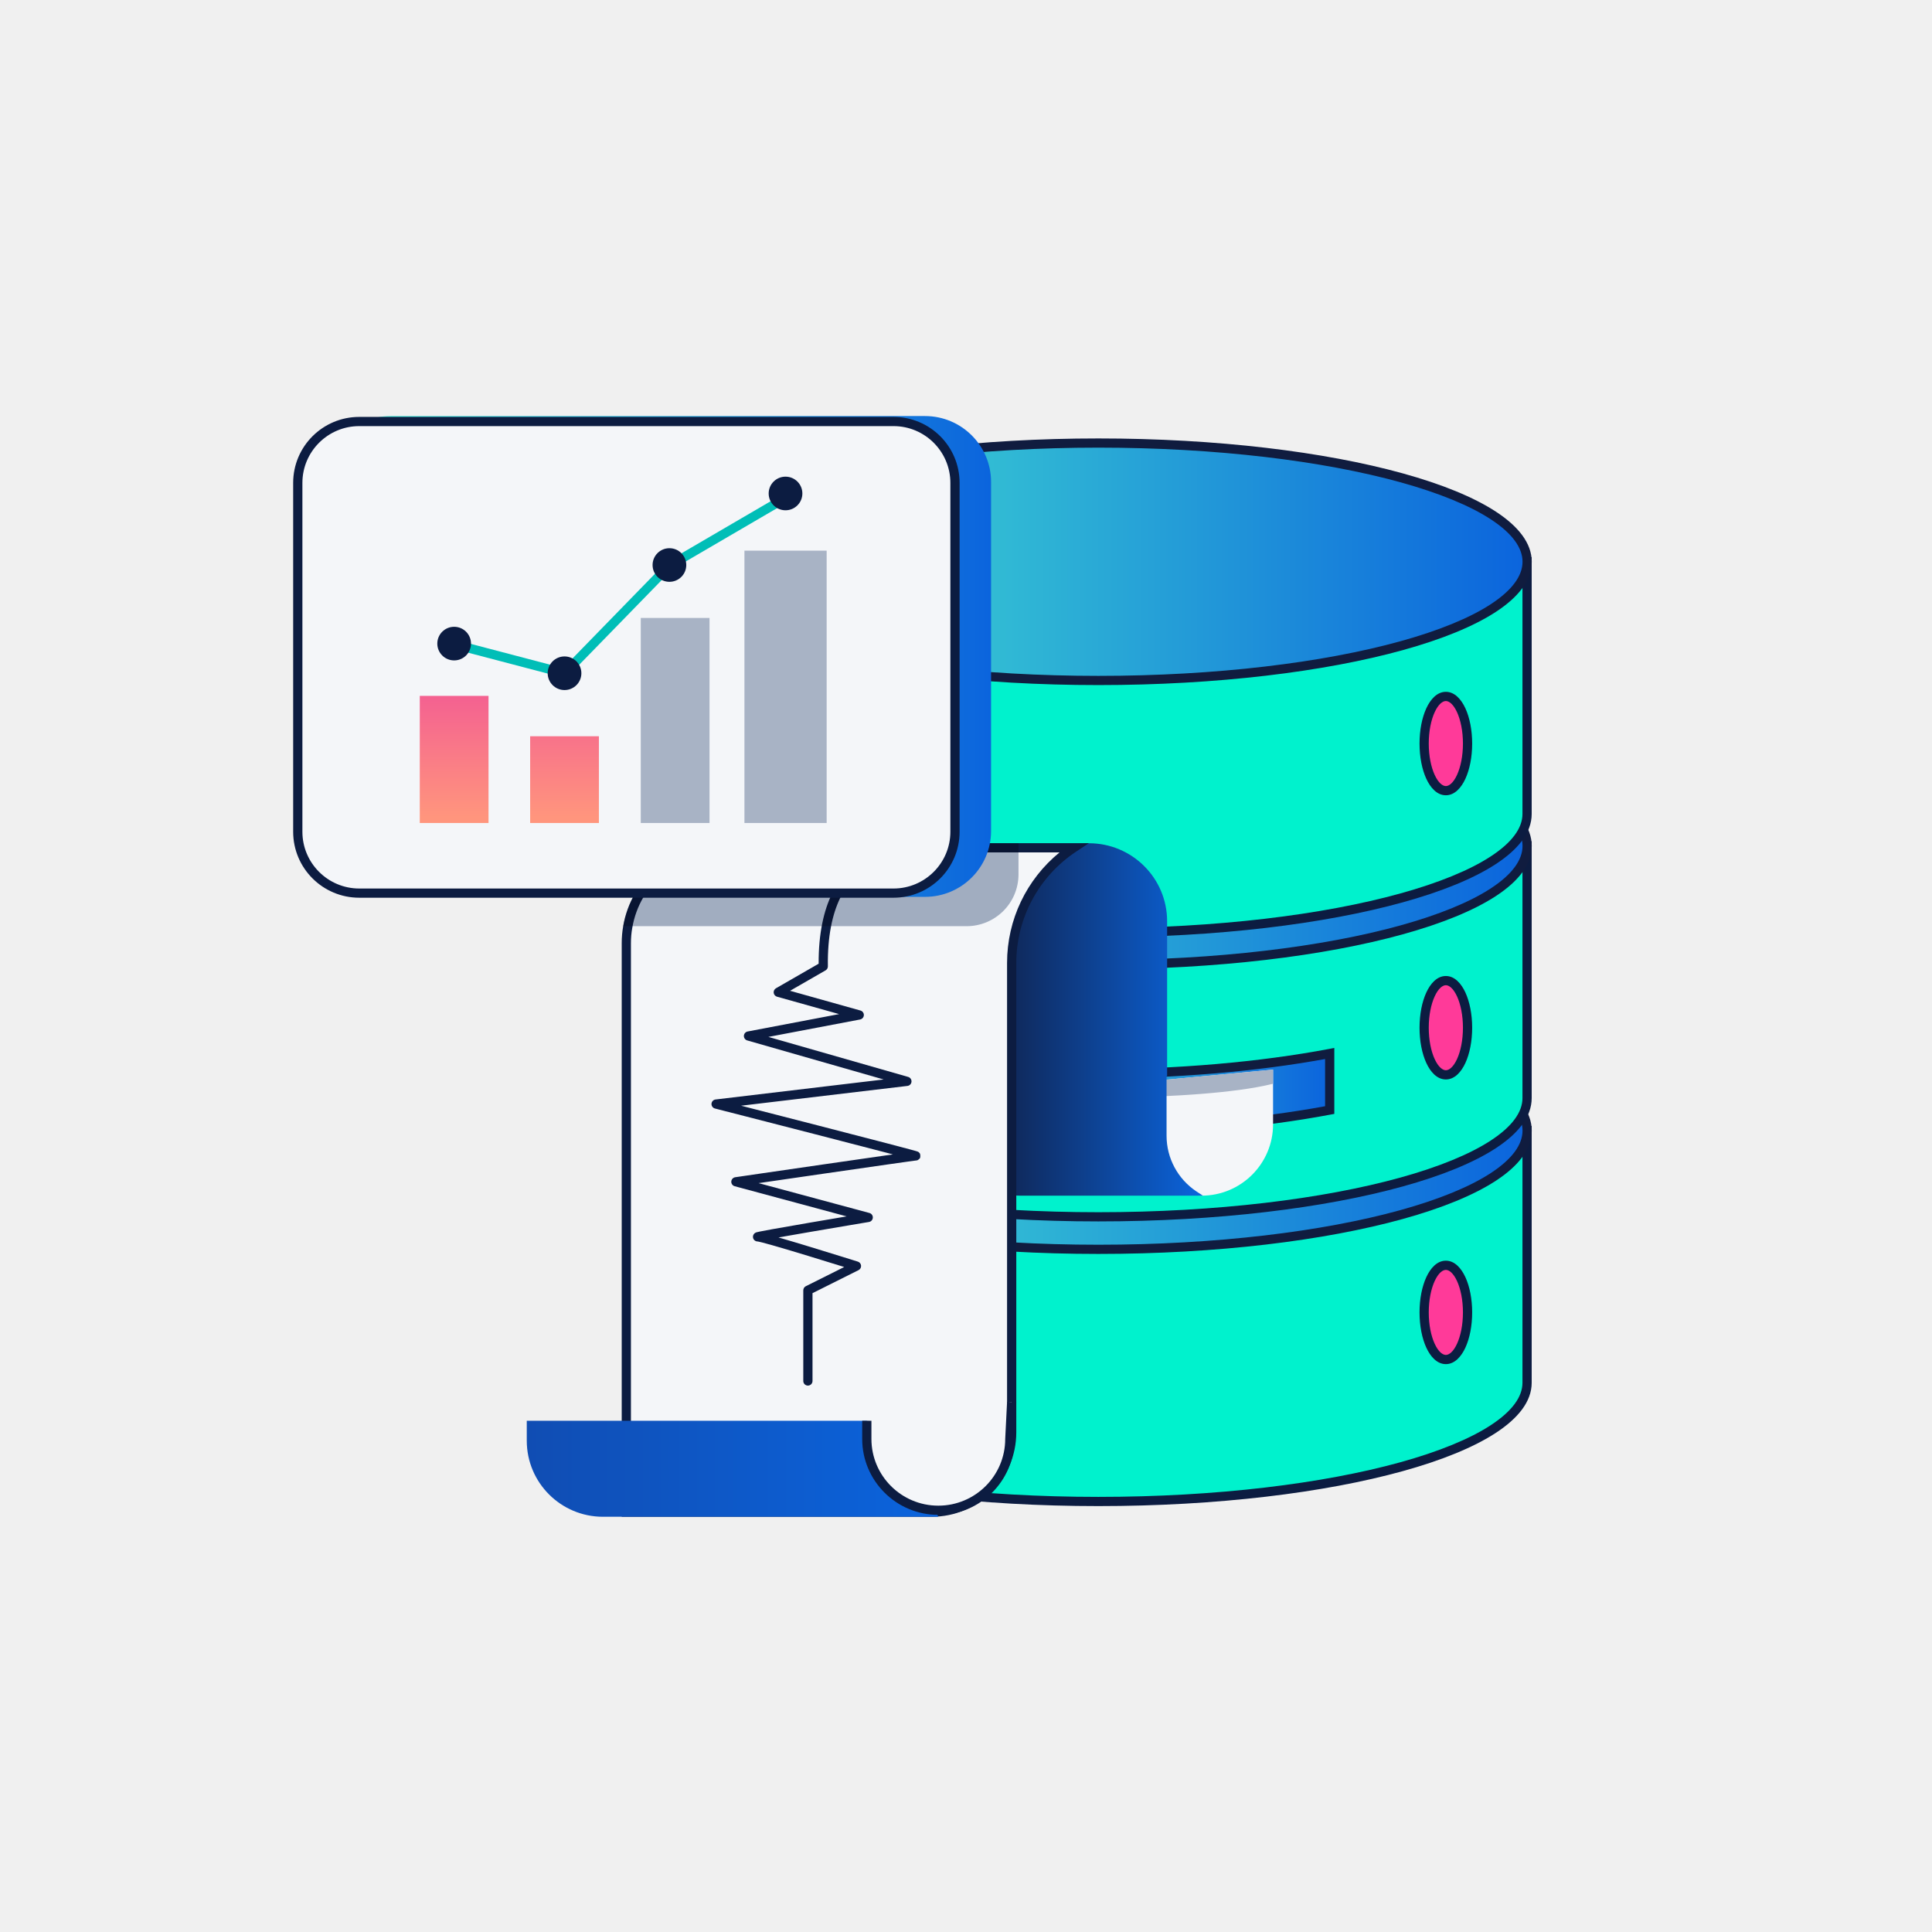
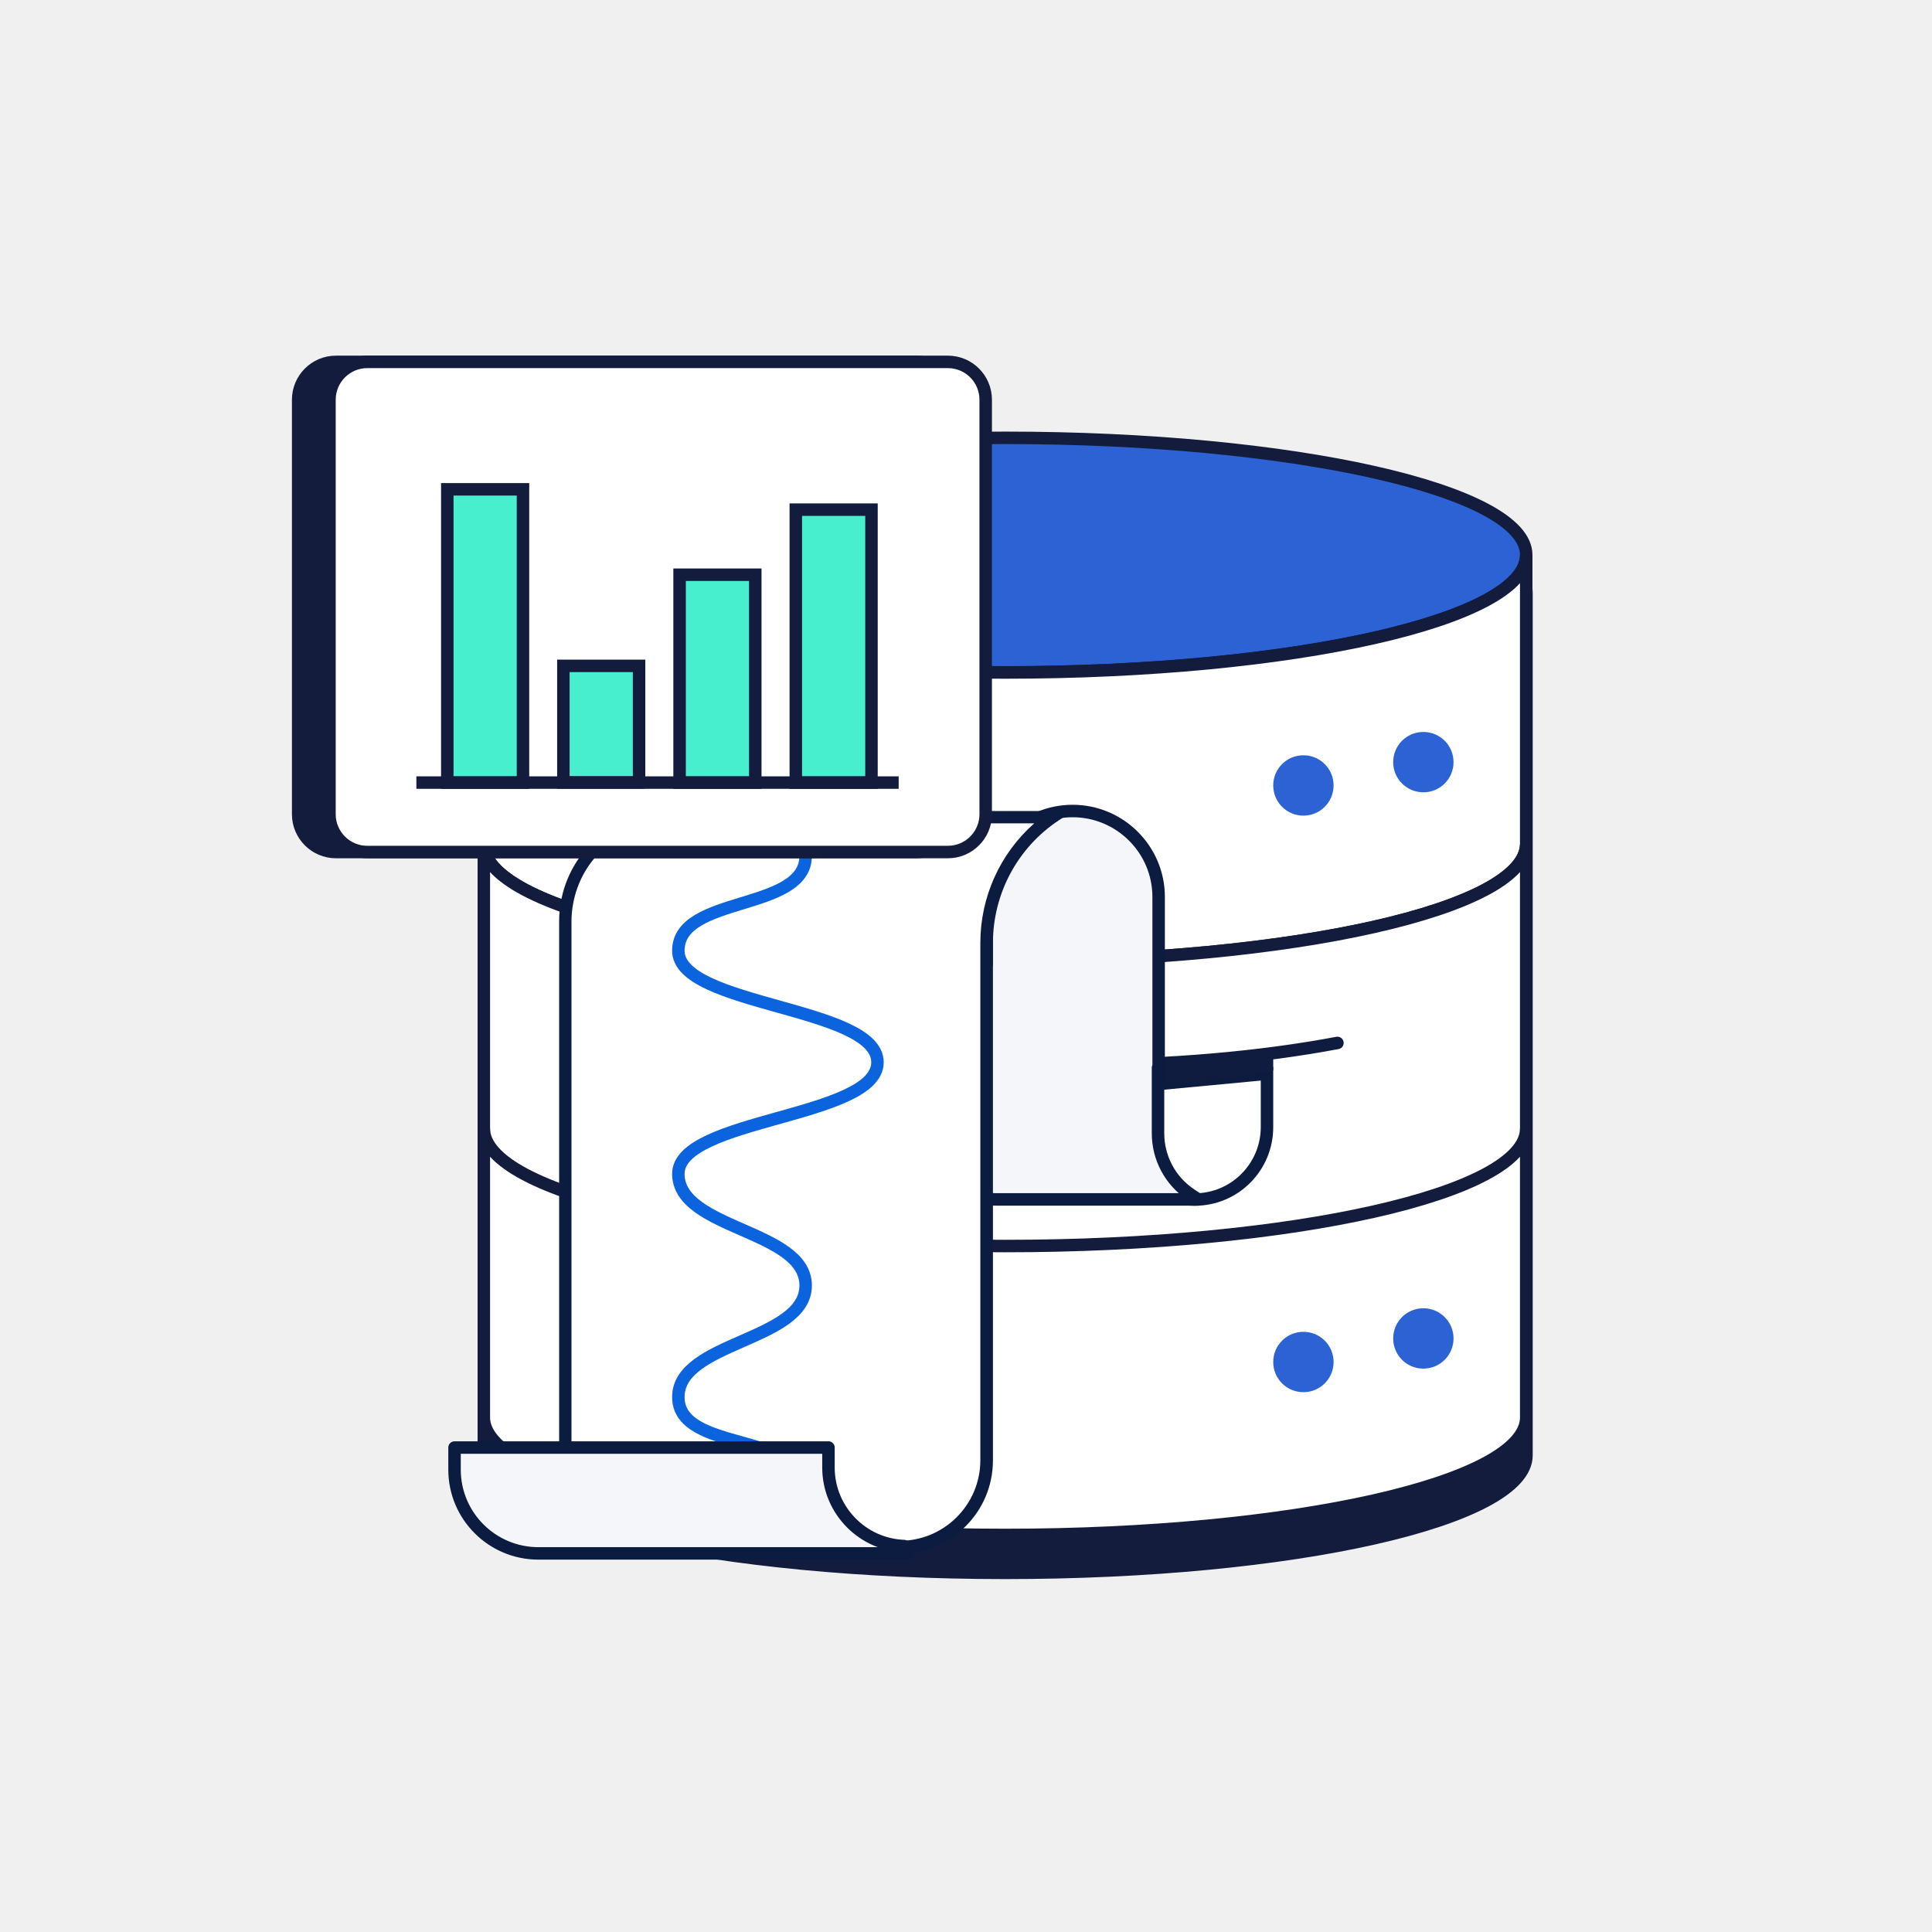
<svg xmlns="http://www.w3.org/2000/svg" width="345" height="345" viewBox="0 0 345 345" fill="none">
-   <path d="M272.693 201.885V246.924C272.693 258.625 238.423 268.124 196.128 268.124C153.832 268.124 119.562 258.625 119.562 246.924V201.885H272.682H272.693Z" fill="#00F2CD" />
-   <path d="M271.869 202.707H120.386V246.925C120.386 249.421 122.223 251.994 126.029 254.486C129.802 256.956 135.316 259.212 142.204 261.12C155.968 264.932 175.033 267.302 196.128 267.302C217.223 267.302 236.287 264.932 250.051 261.12C256.939 259.212 262.453 256.956 266.226 254.486C270.032 251.994 271.869 249.421 271.869 246.925V202.707ZM273.516 246.925C273.516 250.278 271.069 253.281 267.128 255.86C263.154 258.462 257.457 260.774 250.491 262.704C236.547 266.566 217.328 268.945 196.128 268.945C174.928 268.945 155.709 266.566 141.764 262.704C134.798 260.774 129.101 258.462 125.127 255.86C121.186 253.281 118.739 250.278 118.739 246.925V201.063H273.516V246.925Z" fill="#0C1C41" />
-   <path d="M196.139 223.095C238.424 223.095 272.704 213.604 272.704 201.896C272.704 190.188 238.424 180.697 196.139 180.697C153.853 180.697 119.573 190.188 119.573 201.896C119.573 213.604 153.853 223.095 196.139 223.095Z" fill="url(#paint0_linear_919_16511)" />
-   <path d="M271.88 201.896C271.88 199.397 270.042 196.823 266.235 194.331C262.462 191.861 256.946 189.605 250.058 187.698C236.292 183.887 217.229 181.518 196.139 181.518C175.049 181.518 155.984 183.887 142.219 187.698C135.331 189.605 129.816 191.861 126.042 194.331C122.235 196.824 120.397 199.397 120.397 201.896C120.397 204.394 122.235 206.969 126.042 209.461C129.816 211.931 135.331 214.187 142.219 216.094C155.984 219.906 175.049 222.274 196.139 222.274C217.229 222.274 236.292 219.906 250.058 216.094C256.946 214.187 262.462 211.931 266.235 209.461C270.042 206.969 271.88 204.394 271.88 201.896ZM273.527 201.896C273.527 205.251 271.08 208.254 267.138 210.835C263.163 213.437 257.465 215.749 250.498 217.678C236.553 221.539 217.334 223.917 196.139 223.917C174.944 223.917 155.724 221.539 141.778 217.678C134.811 215.749 129.114 213.437 125.139 210.835C121.197 208.254 118.75 205.251 118.75 201.896C118.75 198.54 121.197 195.538 125.139 192.958C129.114 190.355 134.811 188.043 141.778 186.113C155.724 182.252 174.944 179.875 196.139 179.875C217.334 179.875 236.553 182.252 250.498 186.113C257.465 188.043 263.163 190.355 267.138 192.958C271.079 195.538 273.527 198.54 273.527 201.896Z" fill="#101C3F" />
-   <path d="M258.188 242.772C260.328 242.772 262.064 239.005 262.064 234.358C262.064 229.711 260.328 225.944 258.188 225.944C256.047 225.944 254.312 229.711 254.312 234.358C254.312 239.005 256.047 242.772 258.188 242.772Z" fill="#FF3A99" />
-   <path d="M261.24 234.358C261.24 232.125 260.822 230.144 260.18 228.751C259.506 227.288 258.742 226.766 258.188 226.766C257.634 226.766 256.87 227.288 256.196 228.751C255.554 230.144 255.135 232.125 255.135 234.358C255.135 236.59 255.554 238.572 256.196 239.964C256.87 241.427 257.634 241.951 258.188 241.951C258.742 241.951 259.506 241.427 260.18 239.964C260.822 238.572 261.24 236.59 261.24 234.358ZM262.887 234.358C262.887 236.772 262.439 238.998 261.677 240.651C260.949 242.233 259.775 243.594 258.188 243.594C256.601 243.594 255.427 242.233 254.699 240.651C253.937 238.998 253.488 236.772 253.488 234.358C253.488 231.944 253.937 229.718 254.699 228.066C255.427 226.484 256.601 225.122 258.188 225.122C259.775 225.123 260.949 226.484 261.677 228.066C262.438 229.718 262.887 231.944 262.887 234.358Z" fill="#0C1C41" />
-   <path d="M272.693 151.05V196.089C272.693 207.79 238.423 217.289 196.128 217.289C153.832 217.289 119.562 207.79 119.562 196.089V151.05H272.682H272.693Z" fill="#00F2CD" />
-   <path d="M271.869 151.872H120.386V196.09C120.386 198.586 122.223 201.159 126.029 203.651C129.802 206.12 135.316 208.377 142.204 210.285C155.968 214.097 175.033 216.467 196.128 216.467C217.223 216.467 236.287 214.097 250.051 210.285C256.939 208.377 262.453 206.12 266.226 203.651C270.032 201.159 271.869 198.586 271.869 196.09V151.872ZM273.516 196.09C273.516 199.443 271.069 202.446 267.128 205.025C263.154 207.627 257.457 209.939 250.491 211.869C236.547 215.731 217.328 218.11 196.128 218.11C174.928 218.11 155.709 215.731 141.764 211.869C134.798 209.939 129.101 207.627 125.127 205.025C121.186 202.446 118.739 199.443 118.739 196.09V150.228H273.516V196.09Z" fill="#0C1C41" />
-   <path d="M237.446 188.124V198.226C225.192 200.537 210.391 201.885 194.448 201.885C183.292 201.885 172.685 201.216 163.121 200.033V189.932C172.685 191.115 183.292 191.784 194.448 191.784C210.391 191.784 225.192 190.436 237.446 188.124Z" fill="url(#paint1_linear_919_16511)" />
-   <path d="M238.27 198.907L237.599 199.033C225.287 201.356 210.434 202.706 194.448 202.706C183.26 202.706 172.618 202.036 163.019 200.849L162.297 200.76V189.002L163.223 189.116C172.751 190.295 183.324 190.962 194.448 190.962C210.347 190.962 225.097 189.617 237.293 187.317L238.27 187.133V198.907ZM236.623 189.112C224.506 191.323 210.014 192.605 194.448 192.605C183.618 192.605 173.3 191.975 163.944 190.858V199.304C173.284 200.428 183.604 201.063 194.448 201.063C210.058 201.063 224.558 199.764 236.623 197.539V189.112Z" fill="#101C3F" />
-   <path d="M196.139 172.26C238.424 172.26 272.704 162.769 272.704 151.061C272.704 139.353 238.424 129.862 196.139 129.862C153.853 129.862 119.573 139.353 119.573 151.061C119.573 162.769 153.853 172.26 196.139 172.26Z" fill="url(#paint2_linear_919_16511)" />
-   <path d="M271.88 151.061C271.88 148.562 270.042 145.988 266.235 143.496C262.462 141.026 256.946 138.77 250.058 136.863C236.292 133.052 217.229 130.683 196.139 130.683C175.049 130.683 155.984 133.052 142.219 136.863C135.331 138.77 129.816 141.026 126.042 143.496C122.235 145.989 120.397 148.562 120.397 151.061C120.397 153.559 122.235 156.133 126.042 158.626C129.816 161.096 135.331 163.352 142.219 165.259C155.984 169.071 175.049 171.439 196.139 171.439C217.229 171.439 236.292 169.071 250.058 165.259C256.946 163.352 262.462 161.096 266.235 158.626C270.042 156.134 271.88 153.559 271.88 151.061ZM273.527 151.061C273.527 154.416 271.08 157.419 267.138 160C263.163 162.602 257.465 164.914 250.498 166.843C236.553 170.704 217.334 173.082 196.139 173.082C174.944 173.082 155.724 170.704 141.778 166.843C134.811 164.914 129.114 162.602 125.139 160C121.197 157.419 118.75 154.416 118.75 151.061C118.75 147.705 121.197 144.703 125.139 142.123C129.114 139.52 134.811 137.207 141.778 135.278C155.724 131.417 174.944 129.04 196.139 129.04C217.334 129.04 236.553 131.417 250.498 135.278C257.465 137.207 263.163 139.52 267.138 142.123C271.079 144.703 273.527 147.705 273.527 151.061Z" fill="#101C3F" />
-   <path d="M258.188 191.937C260.328 191.937 262.064 188.17 262.064 183.523C262.064 178.876 260.328 175.109 258.188 175.109C256.047 175.109 254.312 178.876 254.312 183.523C254.312 188.17 256.047 191.937 258.188 191.937Z" fill="#FF3A99" />
-   <path d="M261.24 183.523C261.24 181.29 260.822 179.309 260.18 177.916C259.506 176.453 258.742 175.931 258.188 175.931C257.634 175.931 256.87 176.453 256.196 177.916C255.554 179.309 255.135 181.29 255.135 183.523C255.135 185.755 255.554 187.737 256.196 189.129C256.87 190.592 257.634 191.116 258.188 191.116C258.742 191.116 259.506 190.592 260.18 189.129C260.822 187.737 261.24 185.755 261.24 183.523ZM262.887 183.523C262.887 185.937 262.439 188.163 261.677 189.816C260.949 191.398 259.775 192.759 258.188 192.759C256.601 192.759 255.427 191.398 254.699 189.816C253.937 188.163 253.488 185.937 253.488 183.523C253.488 181.109 253.937 178.883 254.699 177.231C255.427 175.649 256.601 174.287 258.188 174.287C259.775 174.287 260.949 175.649 261.677 177.231C262.438 178.883 262.887 181.109 262.887 183.523Z" fill="#0C1C41" />
-   <path d="M272.693 100.314V145.353C272.693 157.054 238.423 166.553 196.128 166.553C153.832 166.553 119.562 157.054 119.562 145.353V100.314H272.682H272.693Z" fill="#00F2CD" />
-   <path d="M271.869 101.136H120.386V145.353C120.386 147.85 122.223 150.423 126.029 152.914C129.802 155.384 135.316 157.641 142.204 159.549C155.968 163.361 175.033 165.731 196.128 165.731C217.223 165.731 236.287 163.361 250.051 159.549C256.939 157.641 262.453 155.384 266.226 152.914C270.032 150.423 271.869 147.85 271.869 145.353V101.136ZM273.516 145.353C273.516 148.707 271.069 151.71 267.128 154.289C263.154 156.891 257.457 159.203 250.491 161.132C236.547 164.995 217.328 167.374 196.128 167.374C174.928 167.374 155.709 164.995 141.764 161.132C134.798 159.203 129.101 156.891 125.127 154.289C121.186 151.71 118.739 148.707 118.739 145.353V99.492H273.516V145.353Z" fill="#0C1C41" />
-   <path d="M196.139 121.513C238.424 121.513 272.704 112.022 272.704 100.314C272.704 88.606 238.424 79.114 196.139 79.114C153.853 79.114 119.573 88.606 119.573 100.314C119.573 112.022 153.853 121.513 196.139 121.513Z" fill="url(#paint3_linear_919_16511)" />
-   <path d="M271.88 100.313C271.88 97.815 270.042 95.241 266.235 92.749C262.462 90.279 256.946 88.023 250.058 86.116C236.292 82.305 217.229 79.936 196.139 79.936C175.049 79.936 155.984 82.305 142.219 86.116C135.331 88.023 129.816 90.279 126.042 92.749C122.235 95.242 120.397 97.815 120.397 100.313C120.397 102.812 122.235 105.386 126.042 107.879C129.816 110.349 135.331 112.605 142.219 114.512C155.984 118.324 175.049 120.692 196.139 120.692C217.229 120.692 236.292 118.323 250.058 114.512C256.946 112.605 262.462 110.349 266.235 107.879C270.042 105.386 271.88 102.812 271.88 100.313ZM273.527 100.313C273.527 103.669 271.08 106.672 267.138 109.252C263.163 111.855 257.465 114.167 250.498 116.096C236.553 119.957 217.334 122.335 196.139 122.335C174.944 122.335 155.724 119.957 141.778 116.096C134.811 114.167 129.114 111.855 125.139 109.252C121.197 106.672 118.75 103.669 118.75 100.313C118.75 96.958 121.197 93.956 125.139 91.376C129.114 88.773 134.811 86.46 141.778 84.531C155.724 80.67 174.944 78.293 196.139 78.293C217.334 78.293 236.553 80.67 250.498 84.531C257.465 86.46 263.163 88.773 267.138 91.376C271.079 93.956 273.527 96.958 273.527 100.313Z" fill="#101C3F" />
-   <path d="M258.188 141.19C260.328 141.19 262.064 137.423 262.064 132.776C262.064 128.129 260.328 124.362 258.188 124.362C256.047 124.362 254.312 128.129 254.312 132.776C254.312 137.423 256.047 141.19 258.188 141.19Z" fill="#FF3A99" />
-   <path d="M261.24 132.776C261.24 130.543 260.822 128.562 260.18 127.169C259.506 125.706 258.742 125.184 258.188 125.184C257.634 125.184 256.87 125.706 256.196 127.169C255.554 128.562 255.135 130.543 255.135 132.776C255.135 135.008 255.554 136.989 256.196 138.382C256.87 139.845 257.634 140.369 258.188 140.369C258.742 140.368 259.506 139.845 260.18 138.382C260.822 136.989 261.24 135.008 261.24 132.776ZM262.887 132.776C262.887 135.19 262.439 137.416 261.677 139.069C260.949 140.651 259.775 142.012 258.188 142.012C256.601 142.012 255.427 140.651 254.699 139.069C253.937 137.416 253.488 135.19 253.488 132.776C253.488 130.362 253.937 128.136 254.699 126.483C255.427 124.902 256.601 123.54 258.188 123.54C259.775 123.54 260.949 124.902 261.677 126.483C262.438 128.136 262.887 130.362 262.887 132.776Z" fill="#0C1C41" />
-   <path d="M227.333 191.006V200.768C227.333 207.801 221.624 213.509 214.574 213.509C207.525 213.509 201.804 207.801 201.804 200.768V193.405L227.333 191.006Z" fill="#F4F6F9" />
-   <path d="M227.333 191.006V193.526C220.328 195.29 208.403 195.805 201.804 195.958V193.405L227.333 191.006Z" fill="#A8B3C5" />
-   <path d="M214.805 213.509H182.04C177.099 213.509 173.091 209.51 173.091 204.58V175.372H180.492V164.504C180.492 156.813 186.739 150.579 194.447 150.579C202.156 150.579 208.414 156.813 208.414 164.504V192.178H208.315V202.816C208.315 206.815 210.325 210.551 213.663 212.764L214.805 213.509Z" fill="url(#paint4_linear_919_16511)" />
-   <path d="M111.843 270.03V168.437C111.843 167.44 111.931 166.465 112.096 165.534C113.512 157.339 120.584 151.39 128.929 151.39H191.713C184.796 155.969 180.656 163.66 180.656 171.954V255.788C180.656 263.643 174.244 270.03 166.371 270.03H111.843Z" fill="#F4F6F9" />
-   <path d="M189.21 152.211C183.303 157.032 179.833 164.241 179.833 171.954V255.788C179.833 263.183 173.794 269.208 166.371 269.208H112.667V168.437C112.667 167.495 112.744 166.564 112.908 165.665C114.248 157.865 120.99 152.211 128.929 152.211H189.21ZM194.448 150.568H128.929C120.079 150.568 112.733 156.977 111.283 165.391C111.108 166.377 111.02 167.396 111.02 168.437V270.852H166.371C174.716 270.852 181.48 264.114 181.48 255.788V171.954C181.48 163.956 185.499 156.484 192.175 152.069L194.448 150.568Z" fill="#0C1C41" />
-   <path d="M160.156 253.706H94.066V257.267C94.066 264.771 100.16 270.852 107.682 270.852H167.557L160.156 253.706Z" fill="url(#paint5_linear_919_16511)" />
-   <path d="M180.656 250.386L180.327 256.949C180.327 263.982 174.606 269.69 167.557 269.69C160.508 269.69 154.787 263.982 154.787 256.949V253.706" fill="#F4F6F9" />
-   <path d="M181.478 250.427L181.149 256.974C181.136 264.45 175.053 270.512 167.557 270.512C160.053 270.512 153.964 264.436 153.964 256.949V253.706H155.611V256.949C155.611 263.529 160.963 268.869 167.557 268.869C174.151 268.869 179.503 263.529 179.503 256.949V256.929L179.833 250.346L181.478 250.427Z" fill="#0C1C41" />
-   <path d="M143.444 246.607V230.414C143.444 230.103 143.62 229.818 143.899 229.679L150.751 226.251C150.544 226.187 150.325 226.118 150.093 226.047C148.525 225.559 146.424 224.91 144.29 224.26C142.155 223.61 139.99 222.96 138.295 222.474C137.447 222.231 136.721 222.03 136.177 221.891C135.905 221.821 135.684 221.768 135.521 221.734C135.328 221.693 135.285 221.693 135.319 221.693C135.309 221.693 135.194 221.696 135.069 221.662C135.03 221.652 134.953 221.627 134.866 221.576C134.787 221.53 134.612 221.411 134.516 221.173C134.405 220.898 134.466 220.642 134.552 220.48C134.625 220.341 134.72 220.258 134.762 220.224C134.848 220.154 134.929 220.118 134.952 220.108C134.986 220.092 135.018 220.08 135.037 220.073C135.078 220.059 135.117 220.048 135.149 220.039C135.272 220.006 135.464 219.964 135.696 219.917C136.172 219.82 136.904 219.683 137.804 219.52C139.607 219.194 142.109 218.759 144.641 218.325C146.969 217.926 149.325 217.527 151.191 217.212L131.195 211.826C130.819 211.725 130.565 211.373 130.588 210.984C130.612 210.596 130.905 210.277 131.291 210.221L131.292 210.219C131.293 210.219 131.295 210.22 131.296 210.219C131.3 210.219 131.307 210.217 131.314 210.216C131.33 210.214 131.352 210.211 131.382 210.207C131.442 210.198 131.531 210.185 131.647 210.168C131.879 210.134 132.219 210.085 132.653 210.022C133.52 209.895 134.759 209.714 136.247 209.497C139.223 209.064 143.197 208.486 147.185 207.908C151.174 207.331 155.178 206.752 158.216 206.319C158.646 206.257 159.057 206.199 159.446 206.144C158.988 206.024 158.499 205.893 157.98 205.758C154.659 204.89 150.183 203.733 145.693 202.576C141.202 201.419 136.696 200.262 133.313 199.394C131.622 198.96 130.21 198.599 129.222 198.346C128.729 198.219 128.341 198.119 128.076 198.051C127.944 198.018 127.842 197.992 127.774 197.974C127.74 197.966 127.714 197.96 127.697 197.955C127.688 197.953 127.681 197.951 127.676 197.95C127.674 197.949 127.673 197.949 127.672 197.949L127.671 197.948C127.287 197.849 127.027 197.493 127.053 197.098C127.079 196.704 127.383 196.383 127.777 196.336L157.793 192.764L133.434 185.791C133.068 185.687 132.821 185.345 132.838 184.964C132.856 184.584 133.133 184.266 133.507 184.195L149.842 181.089L138.753 177.981C138.434 177.892 138.2 177.621 138.159 177.293C138.118 176.965 138.277 176.644 138.564 176.479L146.187 172.092C146.138 161.21 149.986 155.856 154.076 153.285C156.122 151.998 158.175 151.444 159.711 151.21C160.48 151.093 161.125 151.056 161.582 151.049C161.81 151.045 161.992 151.048 162.12 151.053C162.184 151.055 162.234 151.057 162.27 151.059C162.288 151.06 162.303 151.062 162.313 151.063C162.318 151.063 162.323 151.063 162.326 151.064H162.332C162.333 151.064 162.331 151.083 162.277 151.735L162.332 151.064C162.786 151.102 163.123 151.499 163.085 151.952C163.05 152.376 162.697 152.698 162.28 152.705L162.196 152.702H162.194C162.19 152.701 162.181 152.7 162.169 152.699C162.146 152.698 162.109 152.697 162.059 152.695C161.959 152.691 161.806 152.688 161.61 152.691C161.216 152.698 160.646 152.731 159.959 152.835C158.584 153.044 156.762 153.538 154.954 154.674C151.397 156.91 147.675 161.777 147.836 172.555C147.841 172.853 147.683 173.13 147.424 173.279L141.08 176.927L153.659 180.454C154.027 180.557 154.276 180.899 154.259 181.28C154.243 181.661 153.965 181.98 153.59 182.051L137.212 185.163L162.173 192.308C162.549 192.416 162.798 192.774 162.767 193.164C162.735 193.554 162.433 193.868 162.044 193.914L132.34 197.448C132.775 197.56 133.238 197.679 133.724 197.803C137.107 198.671 141.613 199.828 146.104 200.985C150.596 202.142 155.073 203.3 158.397 204.168C160.059 204.602 161.434 204.965 162.38 205.219C162.851 205.345 163.22 205.446 163.465 205.515C163.585 205.549 163.685 205.579 163.754 205.602C163.779 205.61 163.835 205.628 163.889 205.652C163.904 205.659 163.939 205.673 163.979 205.697C164 205.709 164.048 205.742 164.076 205.763C164.118 205.799 164.22 205.911 164.273 205.99C164.345 206.147 164.375 206.557 164.296 206.787C164.186 206.948 163.948 207.136 163.847 207.181C163.697 207.235 163.566 207.231 163.56 207.231C163.606 207.231 163.622 207.227 163.523 207.239C163.454 207.247 163.355 207.259 163.227 207.276C162.971 207.31 162.609 207.36 162.153 207.423C161.243 207.549 159.968 207.729 158.45 207.946C155.414 208.379 151.411 208.957 147.422 209.535C143.434 210.113 139.461 210.69 136.485 211.124C136.129 211.175 135.786 211.225 135.46 211.272L155.254 216.605C155.628 216.705 155.881 217.052 155.862 217.438C155.843 217.824 155.558 218.144 155.176 218.208C155.175 218.209 155.173 218.209 155.172 218.209C155.169 218.21 155.166 218.211 155.161 218.212L154.942 218.248C154.79 218.273 154.568 218.311 154.285 218.358C153.719 218.453 152.911 218.588 151.945 218.751C150.014 219.076 147.45 219.511 144.92 219.945C142.796 220.309 140.698 220.673 139.018 220.973C140.683 221.453 142.743 222.07 144.771 222.687C146.909 223.338 149.014 223.99 150.583 224.478C151.368 224.722 152.02 224.925 152.475 225.068C152.703 225.139 152.882 225.195 153.004 225.233C153.064 225.252 153.111 225.266 153.142 225.276L153.187 225.291H153.189C153.509 225.392 153.736 225.677 153.763 226.01C153.789 226.344 153.611 226.66 153.311 226.81L145.091 230.921V246.607C145.091 247.06 144.722 247.429 144.268 247.429C143.813 247.428 143.444 247.06 143.444 246.607ZM135.366 220.052C135.363 220.052 135.361 220.051 135.359 220.051L135.319 220.05C135.334 220.05 135.35 220.051 135.366 220.052ZM163.56 205.588C163.559 205.588 163.512 205.587 163.443 205.598C163.483 205.594 163.525 205.588 163.56 205.588Z" fill="#0C1C41" />
-   <g style="mix-blend-mode:multiply">
-     <path d="M181.875 150.568V156.134C181.875 161.25 177.725 165.391 172.597 165.391H111.283C112.733 156.977 120.078 150.568 128.929 150.568H181.875Z" fill="#A8B3C5" />
+   <g clip-path="url(#clip0_3602_14872)">
+     <path d="M179.469 84.885C230.858 84.885 272.584 94.303 272.584 105.837V259.892C272.584 271.448 230.88 280.867 179.469 280.867C128.058 280.867 86.399 271.448 86.399 259.892V105.814C86.399 94.281 128.102 84.862 179.469 84.862V84.885Z" fill="#131C3D" stroke="#131C3D" stroke-width="2.227" stroke-miterlimit="10" />
+     <path d="M179.469 78.183C230.836 78.183 272.539 87.512 272.539 99.09C272.539 110.69 230.88 120.064 179.469 120.064C128.058 120.064 86.399 110.69 86.399 99.09C86.399 87.556 128.125 78.183 179.469 78.183Z" fill="#2C62D4" stroke="#131C3D" stroke-width="2.227" stroke-miterlimit="10" />
+     <path d="M179.469 120.087C230.836 120.087 272.539 110.713 272.539 99.112V150.702C272.539 162.302 230.88 171.676 179.469 171.676C128.058 171.676 86.399 162.302 86.399 150.702V99.112C86.399 110.713 128.125 120.087 179.469 120.087Z" fill="white" stroke="#131C3D" stroke-width="2.227" stroke-miterlimit="10" />
+     <path d="M179.469 171.676C230.836 171.676 272.539 162.303 272.539 150.702V202.292C272.539 213.892 230.88 223.266 179.469 223.266C128.058 223.266 86.399 213.892 86.399 202.292V150.702C86.399 162.303 128.125 171.676 179.469 171.676Z" fill="white" stroke="#131C3D" stroke-width="2.227" stroke-miterlimit="10" />
+     <path d="M179.469 222.508C230.836 222.508 272.539 213.135 272.539 201.534V253.124C272.539 264.724 230.88 274.098 179.469 274.098C128.058 274.098 86.399 264.724 86.399 253.124V201.534C86.399 213.135 128.125 222.508 179.469 222.508Z" fill="white" stroke="#131C3D" stroke-width="2.227" stroke-miterlimit="10" />
+     <path d="M259.559 136.095C259.559 133.112 257.154 130.707 254.17 130.707C251.187 130.707 248.782 133.112 248.782 136.095C248.782 139.079 251.187 141.484 254.17 141.484C257.154 141.484 259.559 139.079 259.559 136.095Z" fill="#2C62D4" />
+     <path d="M238.139 140.259C238.139 137.276 235.734 134.871 232.751 134.871C229.767 134.871 227.362 137.276 227.362 140.259C227.362 143.243 229.767 145.648 232.751 145.648C235.734 145.648 238.139 143.243 238.139 140.259Z" fill="#2C62D4" />
+     <path d="M259.559 239.007C259.559 236.024 257.154 233.619 254.17 233.619C251.187 233.619 248.782 236.024 248.782 239.007C248.782 241.991 251.187 244.396 254.17 244.396C257.154 244.396 259.559 241.991 259.559 239.007Z" fill="#2C62D4" />
+     <path d="M238.139 243.215C238.139 240.232 235.734 237.827 232.751 237.827C229.767 237.827 227.362 240.232 227.362 243.215C227.362 246.199 229.767 248.604 232.751 248.604C235.734 248.604 238.139 246.199 238.139 243.215Z" fill="#2C62D4" />
+     <path d="M157.114 188.22C167.624 189.534 179.291 190.268 191.559 190.268C209.082 190.268 225.359 188.777 238.829 186.238" stroke="#101C3F" stroke-width="2.227" stroke-linecap="round" stroke-linejoin="round" />
+     <path d="M213.335 214.203C206.21 214.203 200.399 208.414 200.399 201.267V194.164L226.249 191.737V201.267C226.249 208.392 220.46 214.203 213.335 214.203Z" fill="white" />
+     <path d="M225.136 192.962V201.267C225.136 207.791 219.837 213.09 213.335 213.09C206.834 213.09 201.512 207.791 201.512 201.267V195.188L225.136 192.962ZM227.363 190.513L199.286 193.162V201.267C199.286 209.015 205.565 215.317 213.335 215.317C221.106 215.317 227.363 209.038 227.363 201.267V190.513Z" fill="#0C1C41" />
+     <path d="M227.363 188.353V191.136C219.659 193.073 206.544 193.652 199.286 193.808V191.002L227.363 188.353Z" fill="#101C3F" />
+     <path d="M213.936 214.181H177.911C172.478 214.181 168.069 209.772 168.069 204.339V172.143H176.196V160.164C176.196 151.681 183.076 144.823 191.537 144.823C199.998 144.823 206.9 151.703 206.9 160.164V190.668H206.789V202.38C206.789 206.788 208.993 210.908 212.667 213.335L213.914 214.158L213.936 214.181Z" fill="#F4F6F9" stroke="#0C1C41" stroke-width="2.227" stroke-linecap="round" stroke-linejoin="round" />
+     <path d="M100.938 276.257V164.506C100.938 163.437 101.027 162.369 101.206 161.344C102.742 152.416 110.446 145.937 119.508 145.937H187.863C180.538 151.058 176.174 159.407 176.174 168.38V260.76C176.174 269.288 169.227 276.257 160.677 276.257H100.938Z" fill="white" />
+     <path d="M184.657 147.05C178.601 152.416 175.061 160.142 175.061 168.38V260.76C175.061 268.687 168.604 275.144 160.677 275.144H102.052V164.506C102.052 163.482 102.141 162.502 102.319 161.522C103.766 153.128 111.002 147.028 119.53 147.028H184.679M191.559 144.823H119.53C109.8 144.823 101.718 151.881 100.137 161.166C99.936 162.257 99.847 163.371 99.847 164.528V277.393H160.699C169.873 277.393 177.309 269.978 177.309 260.783V168.403C177.309 159.585 181.718 151.347 189.066 146.493L191.559 144.846V144.823Z" fill="#0C1C41" />
+     <path d="M143.867 152.84C143.867 162.815 121.133 159.809 121.133 169.762C121.133 179.714 156.692 179.714 156.692 189.689C156.692 199.664 121.133 199.664 121.133 209.617C121.133 219.57 143.867 219.592 143.867 229.545C143.867 239.498 121.133 239.52 121.133 249.473C121.133 259.425 143.51 255.707 143.51 265.682" stroke="#0B64DD" stroke-width="2.227" stroke-miterlimit="10" />
+     <path d="M161.968 277.393H96.151C87.868 277.393 81.166 270.691 81.166 262.43V258.489H147.941V262.074C147.941 265.948 149.522 269.444 152.06 271.982C154.465 274.387 157.76 275.945 161.412 276.079L161.968 277.393Z" fill="#F4F6F9" stroke="#0C1C41" stroke-width="2.227" stroke-linecap="round" stroke-linejoin="round" />
+     <path d="M163.683 64.623H59.992C56.273 64.623 53.245 67.651 53.245 71.37V145.403C53.245 149.121 56.273 152.149 59.992 152.149H163.683C167.401 152.149 170.429 149.121 170.429 145.403V71.37C170.429 67.651 167.401 64.623 163.683 64.623Z" fill="#131C3D" stroke="#131C3D" stroke-width="2.227" stroke-miterlimit="10" />
+     <path d="M169.271 64.623H65.581C61.862 64.623 58.834 67.651 58.834 71.37V145.403C58.834 149.121 61.862 152.149 65.581 152.149H169.271C172.99 152.149 176.018 149.121 176.018 145.403V71.37C176.018 67.651 172.99 64.623 169.271 64.623Z" fill="white" stroke="#131C3D" stroke-width="2.227" stroke-miterlimit="10" />
+     <path d="M100.604 139.725H114.119V118.906H100.604V139.725Z" fill="#48EFCF" stroke="#131C3D" stroke-width="2.227" stroke-miterlimit="10" />
+     <path d="M79.875 139.748H93.39V87.379H79.875V139.748Z" fill="#48EFCF" stroke="#131C3D" stroke-width="2.227" stroke-miterlimit="10" />
+     <path d="M121.356 139.747H134.871V102.63H121.356V139.747Z" fill="#48EFCF" stroke="#131C3D" stroke-width="2.227" stroke-miterlimit="10" />
+     <path d="M142.107 139.747H155.623V91.008H142.107V139.747Z" fill="#48EFCF" stroke="#131C3D" stroke-width="2.227" stroke-miterlimit="10" />
+     <path d="M74.353 139.747H160.477" stroke="#131C3D" stroke-width="2.227" stroke-miterlimit="10" />
  </g>
-   <path d="M165.174 74.294H69.778C63.259 74.294 57.974 79.567 57.974 86.071V148.377C57.974 154.881 63.259 160.154 69.778 160.154H165.174C171.693 160.154 176.978 154.881 176.978 148.377V86.071C176.978 79.567 171.693 74.294 165.174 74.294Z" fill="url(#paint6_linear_919_16511)" />
-   <path d="M159.552 75.269H64.156C58.092 75.269 53.176 80.174 53.176 86.225V148.53C53.176 154.581 58.092 159.486 64.156 159.486H159.552C165.617 159.486 170.533 154.581 170.533 148.53V86.225C170.533 80.174 165.617 75.269 159.552 75.269Z" fill="#F4F6F9" />
-   <path d="M159.552 76.091C165.152 76.091 169.709 80.637 169.709 86.225V148.53C169.709 154.118 165.152 158.664 159.552 158.664H64.156C58.556 158.664 54 154.118 54 148.53V86.225C54 80.637 58.556 76.091 64.156 76.091H159.552ZM159.552 74.447H64.156C57.634 74.447 52.352 79.717 52.352 86.225V148.53C52.352 155.038 57.634 160.308 64.156 160.308H159.552C166.075 160.308 171.356 155.038 171.356 148.53V86.225C171.356 79.717 166.075 74.447 159.552 74.447Z" fill="#0C1C41" />
-   <path d="M87.237 124.263H74.961V146.964H87.237V124.263Z" fill="url(#paint7_linear_919_16511)" />
-   <path d="M147.617 98.331H132.936V146.964H147.617V98.331Z" fill="#A8B3C5" />
-   <path d="M106.946 131.472H94.67V146.964H106.946V131.472Z" fill="url(#paint8_linear_919_16511)" />
-   <path d="M140.687 89.618L120.008 101.69L101.398 120.793L101.064 121.138L80.439 115.724L80.858 114.134L100.552 119.304L118.906 100.464L118.984 100.385L119.08 100.328L139.855 88.2L140.687 89.618Z" fill="#00BEB7" />
-   <path d="M119.54 103.896C121.202 103.896 122.549 102.553 122.549 100.895C122.549 99.237 121.202 97.893 119.54 97.893C117.879 97.893 116.532 99.237 116.532 100.895C116.532 102.553 117.879 103.896 119.54 103.896Z" fill="#0C1C41" />
-   <path d="M140.271 91.122C141.933 91.122 143.28 89.778 143.28 88.12C143.28 86.462 141.933 85.118 140.271 85.118C138.61 85.118 137.263 86.462 137.263 88.12C137.263 89.778 138.61 91.122 140.271 91.122Z" fill="#0C1C41" />
-   <path d="M126.7 110.349H114.424V146.964H126.7V110.349Z" fill="#A8B3C5" />
-   <path d="M81.099 117.931C82.76 117.931 84.107 116.587 84.107 114.929C84.107 113.271 82.76 111.927 81.099 111.927C79.437 111.927 78.09 113.271 78.09 114.929C78.09 116.587 79.437 117.931 81.099 117.931Z" fill="#0C1C41" />
-   <path d="M100.808 123.223C102.47 123.223 103.817 121.879 103.817 120.221C103.817 118.563 102.47 117.219 100.808 117.219C99.147 117.219 97.8 118.563 97.8 120.221C97.8 121.879 99.147 123.223 100.808 123.223Z" fill="#0C1C41" />
  <defs>
-     <linearGradient id="paint0_linear_919_16511" x1="119.573" y1="201.896" x2="272.693" y2="201.896" gradientUnits="userSpaceOnUse">
-       <stop stop-color="#48EFCF" />
-       <stop offset="1" stop-color="#0B64DD" />
-     </linearGradient>
-     <linearGradient id="paint1_linear_919_16511" x1="163.121" y1="195.005" x2="237.446" y2="195.005" gradientUnits="userSpaceOnUse">
-       <stop stop-color="#48EFCF" />
-       <stop offset="1" stop-color="#0B64DD" />
-     </linearGradient>
-     <linearGradient id="paint2_linear_919_16511" x1="119.573" y1="151.061" x2="272.693" y2="151.061" gradientUnits="userSpaceOnUse">
-       <stop stop-color="#48EFCF" />
-       <stop offset="1" stop-color="#0B64DD" />
-     </linearGradient>
-     <linearGradient id="paint3_linear_919_16511" x1="119.573" y1="100.314" x2="272.693" y2="100.314" gradientUnits="userSpaceOnUse">
-       <stop stop-color="#48EFCF" />
-       <stop offset="1" stop-color="#0B64DD" />
-     </linearGradient>
-     <linearGradient id="paint4_linear_919_16511" x1="173.091" y1="182.044" x2="214.805" y2="182.044" gradientUnits="userSpaceOnUse">
-       <stop stop-color="#101C3F" />
-       <stop offset="1" stop-color="#0B64DD" />
-     </linearGradient>
-     <linearGradient id="paint5_linear_919_16511" x1="94.066" y1="262.284" x2="167.557" y2="262.284" gradientUnits="userSpaceOnUse">
-       <stop stop-color="#104DB3" />
-       <stop offset="1" stop-color="#0B64DD" />
-     </linearGradient>
-     <linearGradient id="paint6_linear_919_16511" x1="57.974" y1="117.219" x2="176.989" y2="117.219" gradientUnits="userSpaceOnUse">
-       <stop stop-color="#48EFCF" />
-       <stop offset="1" stop-color="#0B64DD" />
-     </linearGradient>
-     <linearGradient id="paint7_linear_919_16511" x1="81.099" y1="145.934" x2="81.099" y2="115.06" gradientUnits="userSpaceOnUse">
-       <stop stop-color="#FF957D" />
-       <stop offset="0.96" stop-color="#F04E98" />
-       <stop offset="1" stop-color="#0B64DD" />
-     </linearGradient>
-     <linearGradient id="paint8_linear_919_16511" x1="100.808" y1="145.934" x2="100.808" y2="115.06" gradientUnits="userSpaceOnUse">
-       <stop stop-color="#FF957D" />
-       <stop offset="0.96" stop-color="#F04E98" />
-       <stop offset="1" stop-color="#0B64DD" />
-     </linearGradient>
+     <clipPath id="clip0_3602_14872">
+       <rect width="285" height="285" fill="white" transform="translate(30 30)" />
+     </clipPath>
  </defs>
</svg>
